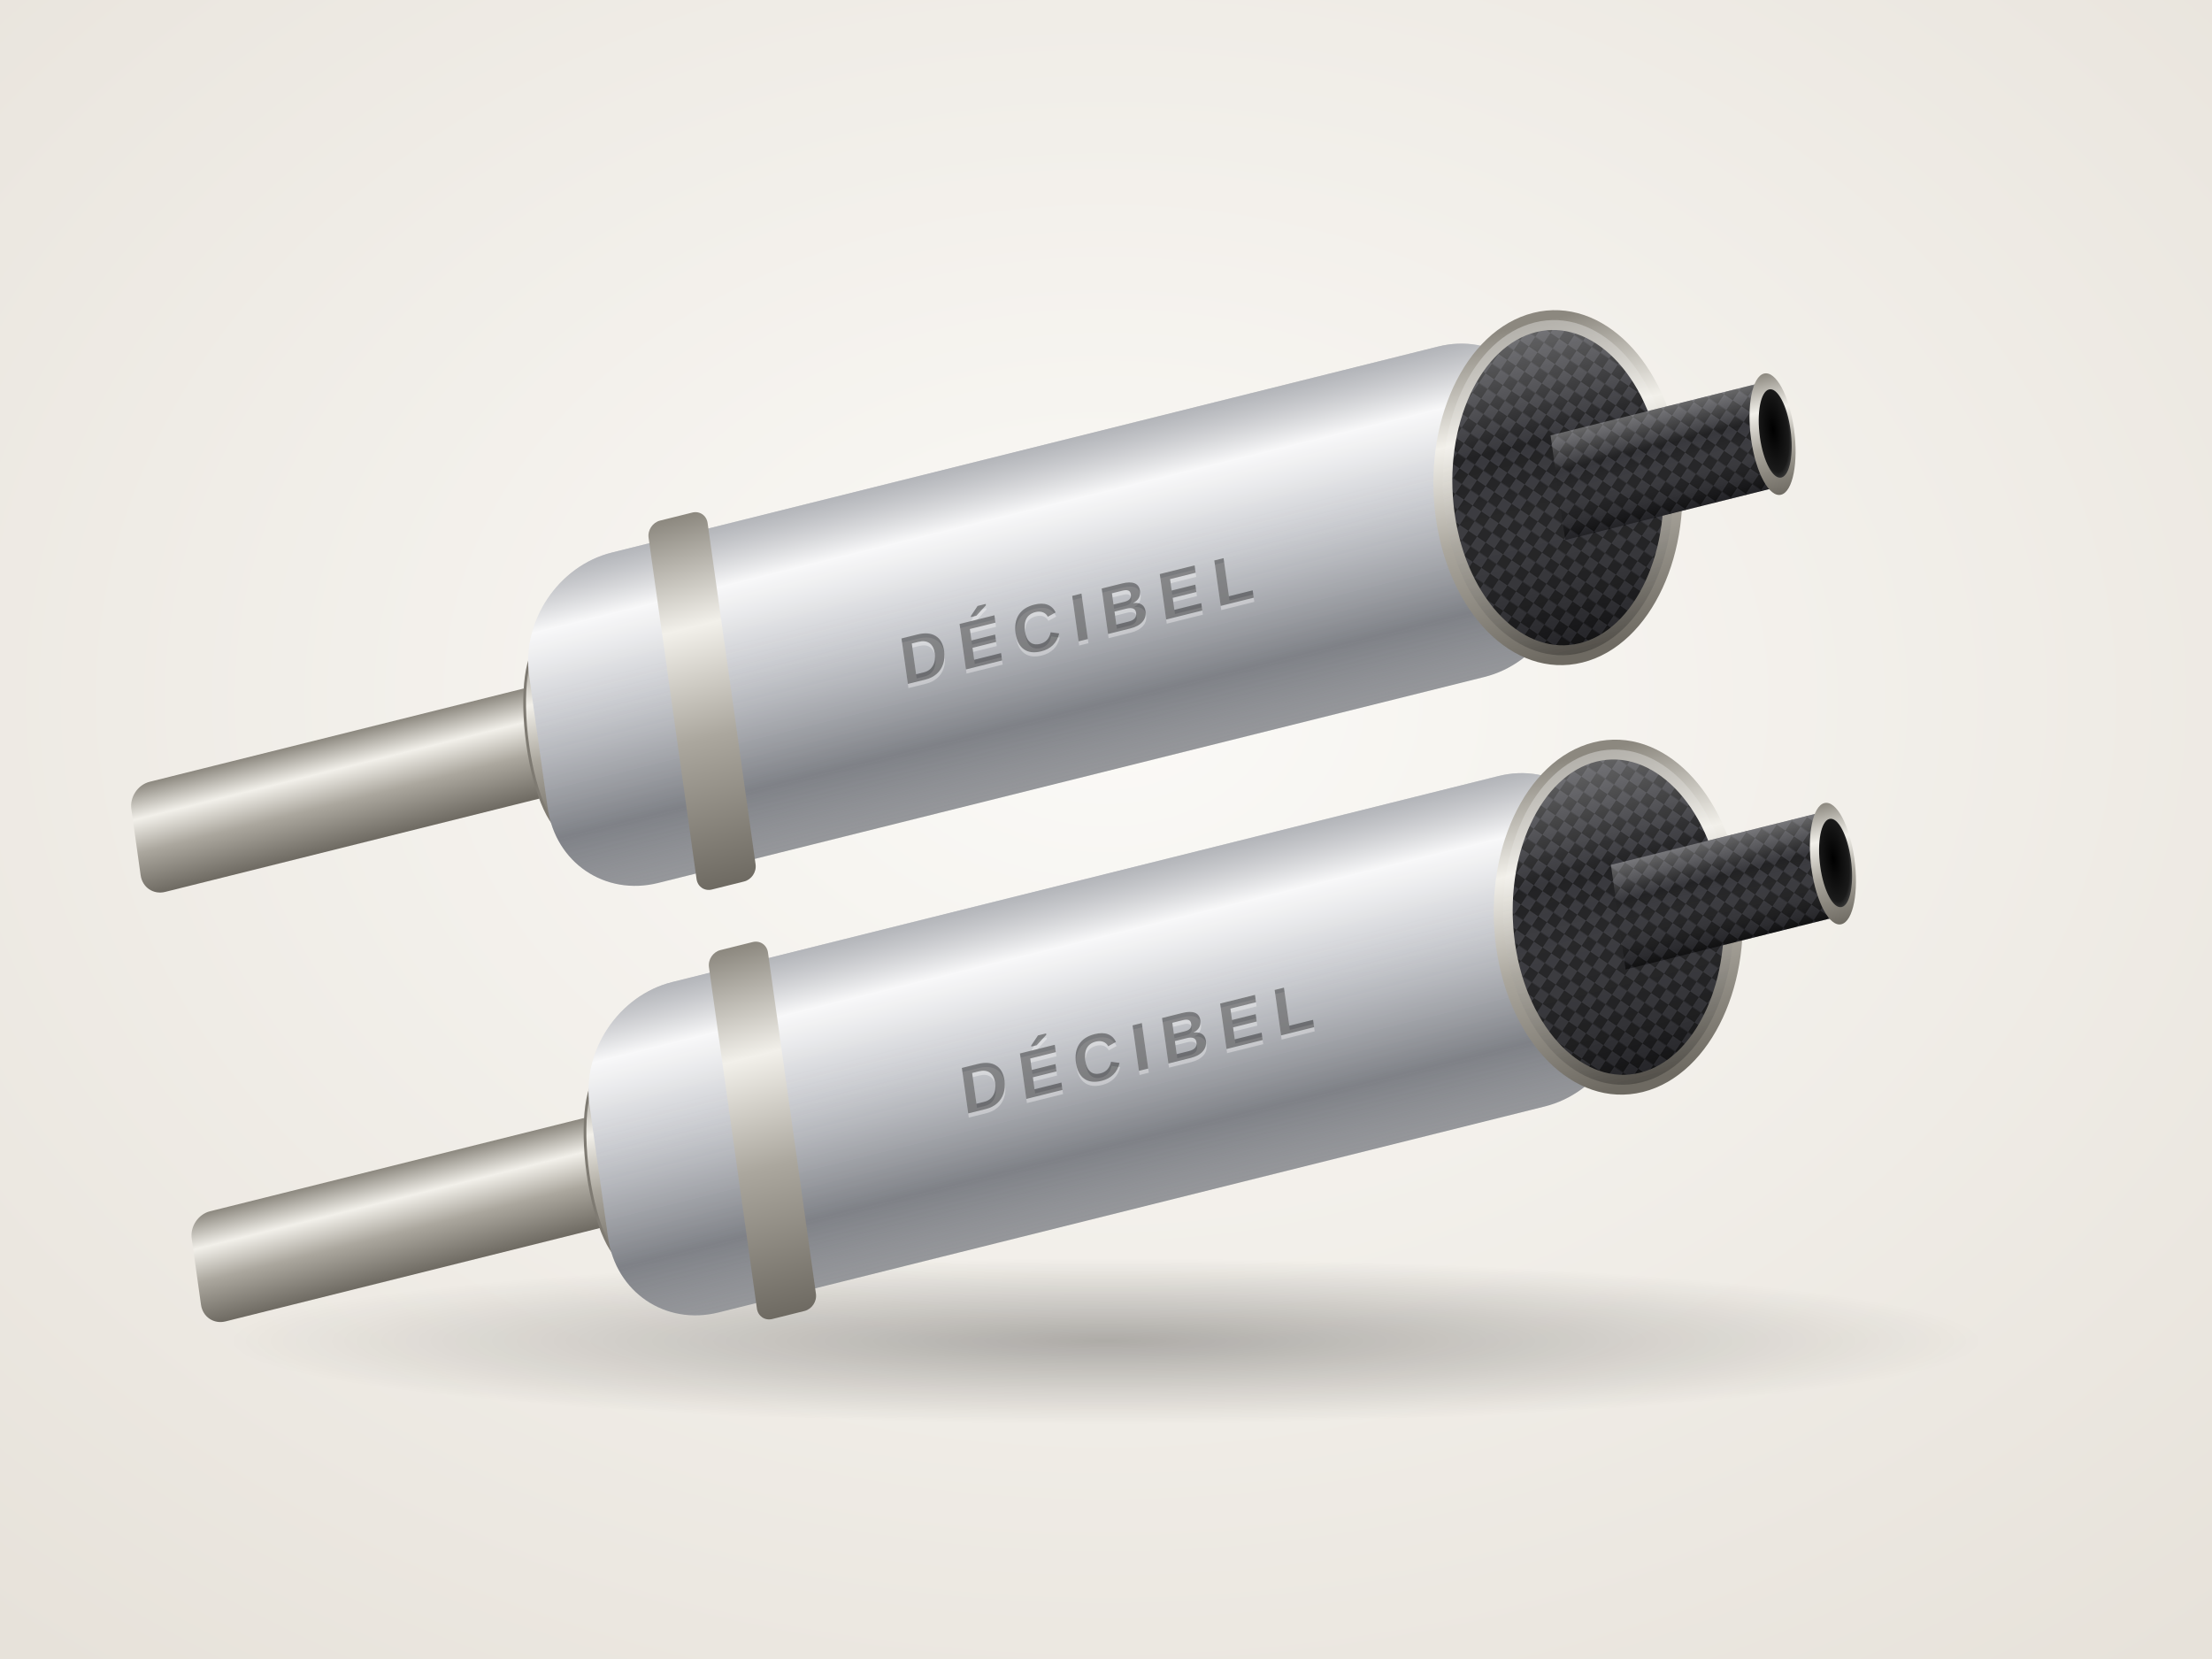
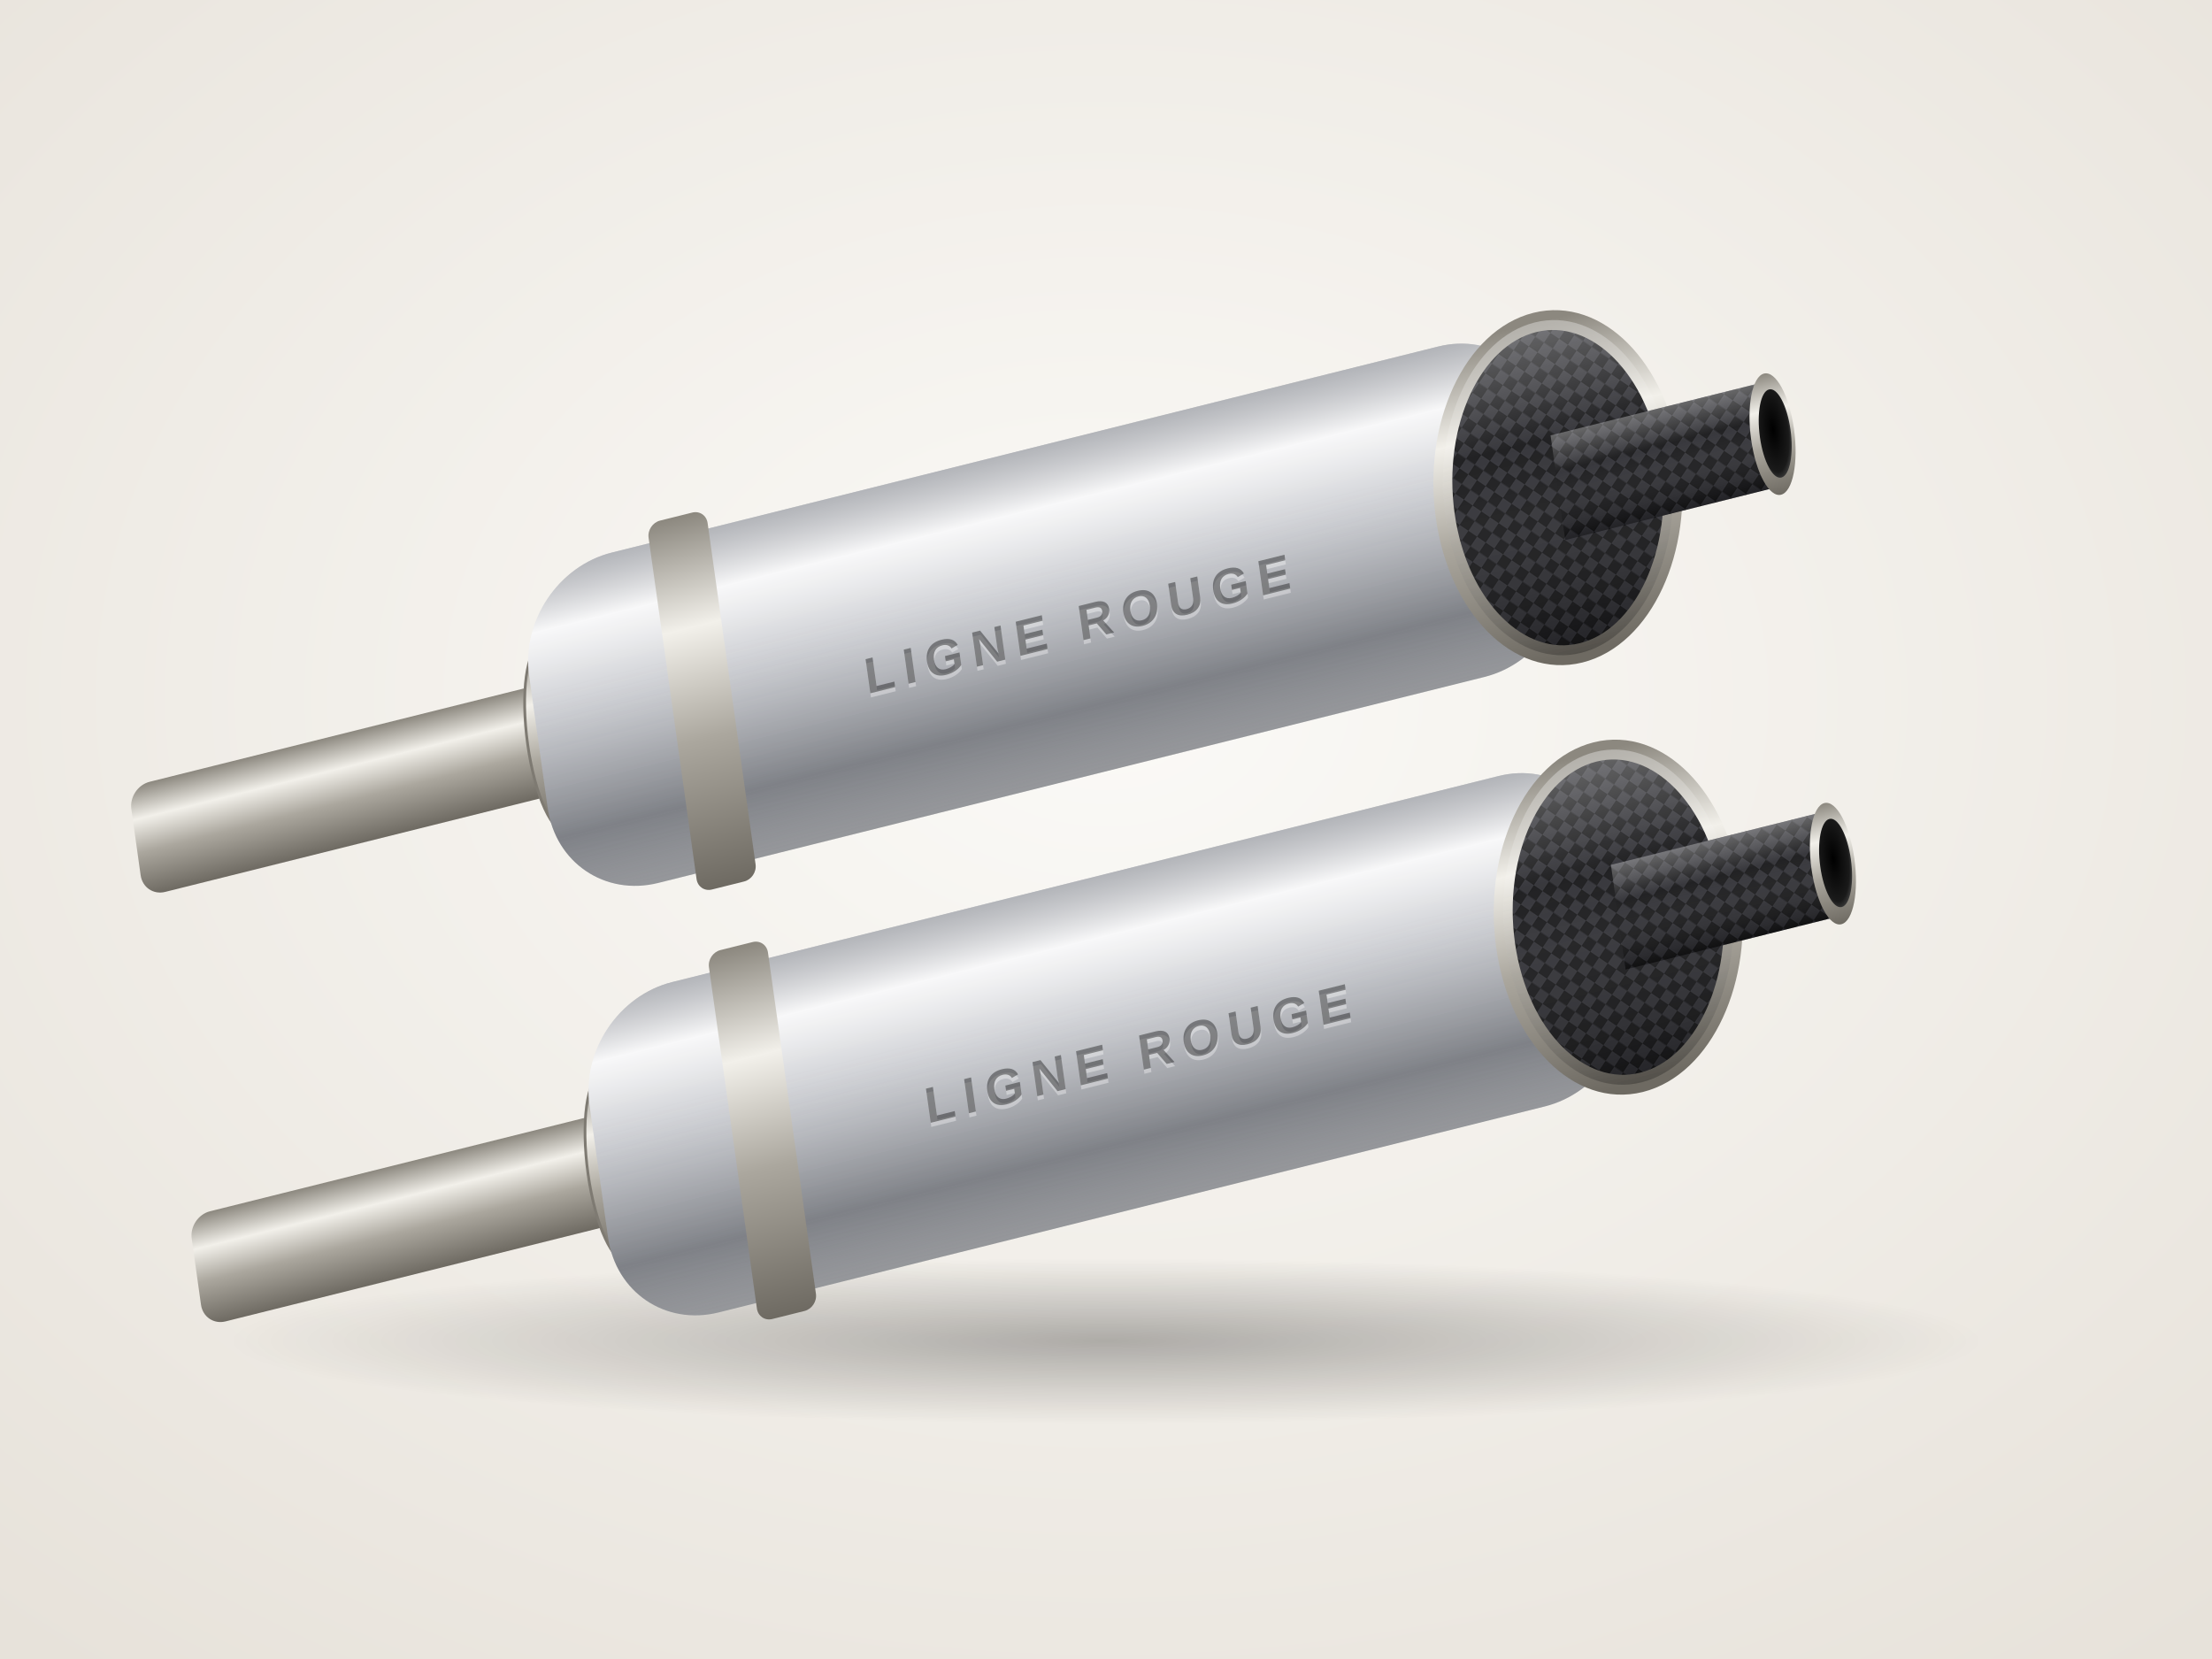
<svg xmlns="http://www.w3.org/2000/svg" viewBox="0 0 800 600" width="800" height="600">
  <defs>
    <radialGradient id="bg" cx="50%" cy="42%" r="75%">
      <stop offset="0" stop-color="#FBFAF7" />
      <stop offset="1" stop-color="#E7E2DA" />
    </radialGradient>
    <linearGradient id="metal" x1="0" y1="0" x2="0" y2="1">
      <stop offset="0" stop-color="#8A8D94" />
      <stop offset="0.18" stop-color="#F6F6F7" />
      <stop offset="0.45" stop-color="#C7C9CE" />
      <stop offset="0.8" stop-color="#8A8D94" />
      <stop offset="1" stop-color="#C7C9CE" />
    </linearGradient>
    <linearGradient id="ti" x1="0" y1="0" x2="0" y2="1">
      <stop offset="0" stop-color="#8C887F" />
      <stop offset="0.3" stop-color="#F2F0EA" />
      <stop offset="0.6" stop-color="#ABA79E" />
      <stop offset="1" stop-color="#6E6A62" />
    </linearGradient>
    <linearGradient id="heat" x1="0" y1="0" x2="1" y2="0">
      <stop offset="0" stop-color="#C08457" stop-opacity="0" />
      <stop offset="0.3" stop-color="#C08457" stop-opacity="0.55" />
      <stop offset="0.6" stop-color="#8B5CF6" stop-opacity="0.55" />
      <stop offset="1" stop-color="#3B82F6" stop-opacity="0.6" />
    </linearGradient>
    <linearGradient id="gloss" x1="0" y1="0" x2="0" y2="1">
      <stop offset="0" stop-color="#fff" stop-opacity="0.35" />
      <stop offset="0.35" stop-color="#fff" stop-opacity="0.05" />
      <stop offset="1" stop-color="#000" stop-opacity="0.25" />
    </linearGradient>
    <pattern id="carbon" width="8" height="8" patternUnits="userSpaceOnUse" patternTransform="rotate(45)">
      <rect width="8" height="8" fill="#161618" />
      <rect width="4" height="4" fill="#2E2E33" />
      <rect x="4" y="4" width="4" height="4" fill="#2E2E33" />
    </pattern>
    <radialGradient id="shadow" cx="50%" cy="50%" r="50%">
      <stop offset="0" stop-color="#000" stop-opacity="0.28" />
      <stop offset="1" stop-color="#000" stop-opacity="0" />
    </radialGradient>
    <radialGradient id="bore" cx="45%" cy="45%" r="60%">
      <stop offset="0" stop-color="#000" />
      <stop offset="0.8" stop-color="#1a1a1a" />
      <stop offset="1" stop-color="#444" />
    </radialGradient>
  </defs>
  <rect width="800" height="600" fill="url(#bg)" />
  <ellipse cx="400" cy="485" rx="320" ry="30" fill="url(#shadow)" />
  <g transform="translate(390 300) rotate(-14) skewX(-6)">
    <g transform="translate(0 0)">
      <rect x="-340" y="-98" width="170" height="40" rx="8" fill="url(#ti)" />
      <ellipse cx="-184" cy="-78" rx="10" ry="34" fill="url(#ti)" stroke="#7e7a72" />
      <rect x="-190" y="-138" width="380" height="120" rx="36" fill="url(#metal)" />
      <rect x="-190" y="-138" width="380" height="120" rx="36" fill="url(#gloss)" />
      <rect x="-140" y="-145" width="22" height="134" rx="5" fill="url(#ti)" />
-       <g transform="translate(10 -66) rotate(0)" font-family="Arial Black, Arial, sans-serif" font-weight="900" font-size="24" letter-spacing="4.32" text-anchor="middle">
-         <text y="1.5" fill="#fff" fill-opacity="0.35">DÉCIBEL</text>
-         <text fill="#000" fill-opacity="0.38">DÉCIBEL</text>
+       <g transform="translate(10 -66) rotate(0)" font-family="Arial Black, Arial, sans-serif" font-weight="900" font-size="18" letter-spacing="3.24" text-anchor="middle">
+         <text y="1.5" fill="#fff" fill-opacity="0.35">LIGNE ROUGE</text>
+         <text fill="#000" fill-opacity="0.38">LIGNE ROUGE</text>
      </g>
      <ellipse cx="190" cy="-78" rx="42" ry="60" fill="url(#carbon)" stroke="url(#ti)" stroke-width="7" />
      <ellipse cx="190" cy="-78" rx="42" ry="60" fill="url(#gloss)" />
    </g>
    <g transform="translate(0 0)">
      <rect x="-340" y="58" width="170" height="40" rx="8" fill="url(#ti)" />
      <ellipse cx="-184" cy="78" rx="10" ry="34" fill="url(#ti)" stroke="#7e7a72" />
      <rect x="-190" y="18" width="380" height="120" rx="36" fill="url(#metal)" />
      <rect x="-190" y="18" width="380" height="120" rx="36" fill="url(#gloss)" />
      <rect x="-140" y="11" width="22" height="134" rx="5" fill="url(#ti)" />
-       <g transform="translate(10 90) rotate(0)" font-family="Arial Black, Arial, sans-serif" font-weight="900" font-size="24" letter-spacing="4.32" text-anchor="middle">
-         <text y="1.5" fill="#fff" fill-opacity="0.35">DÉCIBEL</text>
-         <text fill="#000" fill-opacity="0.38">DÉCIBEL</text>
+       <g transform="translate(10 90) rotate(0)" font-family="Arial Black, Arial, sans-serif" font-weight="900" font-size="18" letter-spacing="3.24" text-anchor="middle">
+         <text y="1.5" fill="#fff" fill-opacity="0.35">LIGNE ROUGE</text>
+         <text fill="#000" fill-opacity="0.38">LIGNE ROUGE</text>
      </g>
      <ellipse cx="190" cy="78" rx="42" ry="60" fill="url(#carbon)" stroke="url(#ti)" stroke-width="7" />
      <ellipse cx="190" cy="78" rx="42" ry="60" fill="url(#gloss)" />
    </g>
    <rect x="190" y="-97" width="80" height="38" fill="url(#carbon)" />
    <rect x="190" y="-97" width="80" height="38" fill="url(#gloss)" />
    <ellipse cx="270" cy="-78" rx="7.98" ry="22" fill="url(#ti)" />
    <ellipse cx="271" cy="-78" rx="5.7" ry="16" fill="url(#bore)" />
    <rect x="190" y="59" width="80" height="38" fill="url(#carbon)" />
    <rect x="190" y="59" width="80" height="38" fill="url(#gloss)" />
    <ellipse cx="270" cy="78" rx="7.98" ry="22" fill="url(#ti)" />
    <ellipse cx="271" cy="78" rx="5.7" ry="16" fill="url(#bore)" />
  </g>
</svg>
